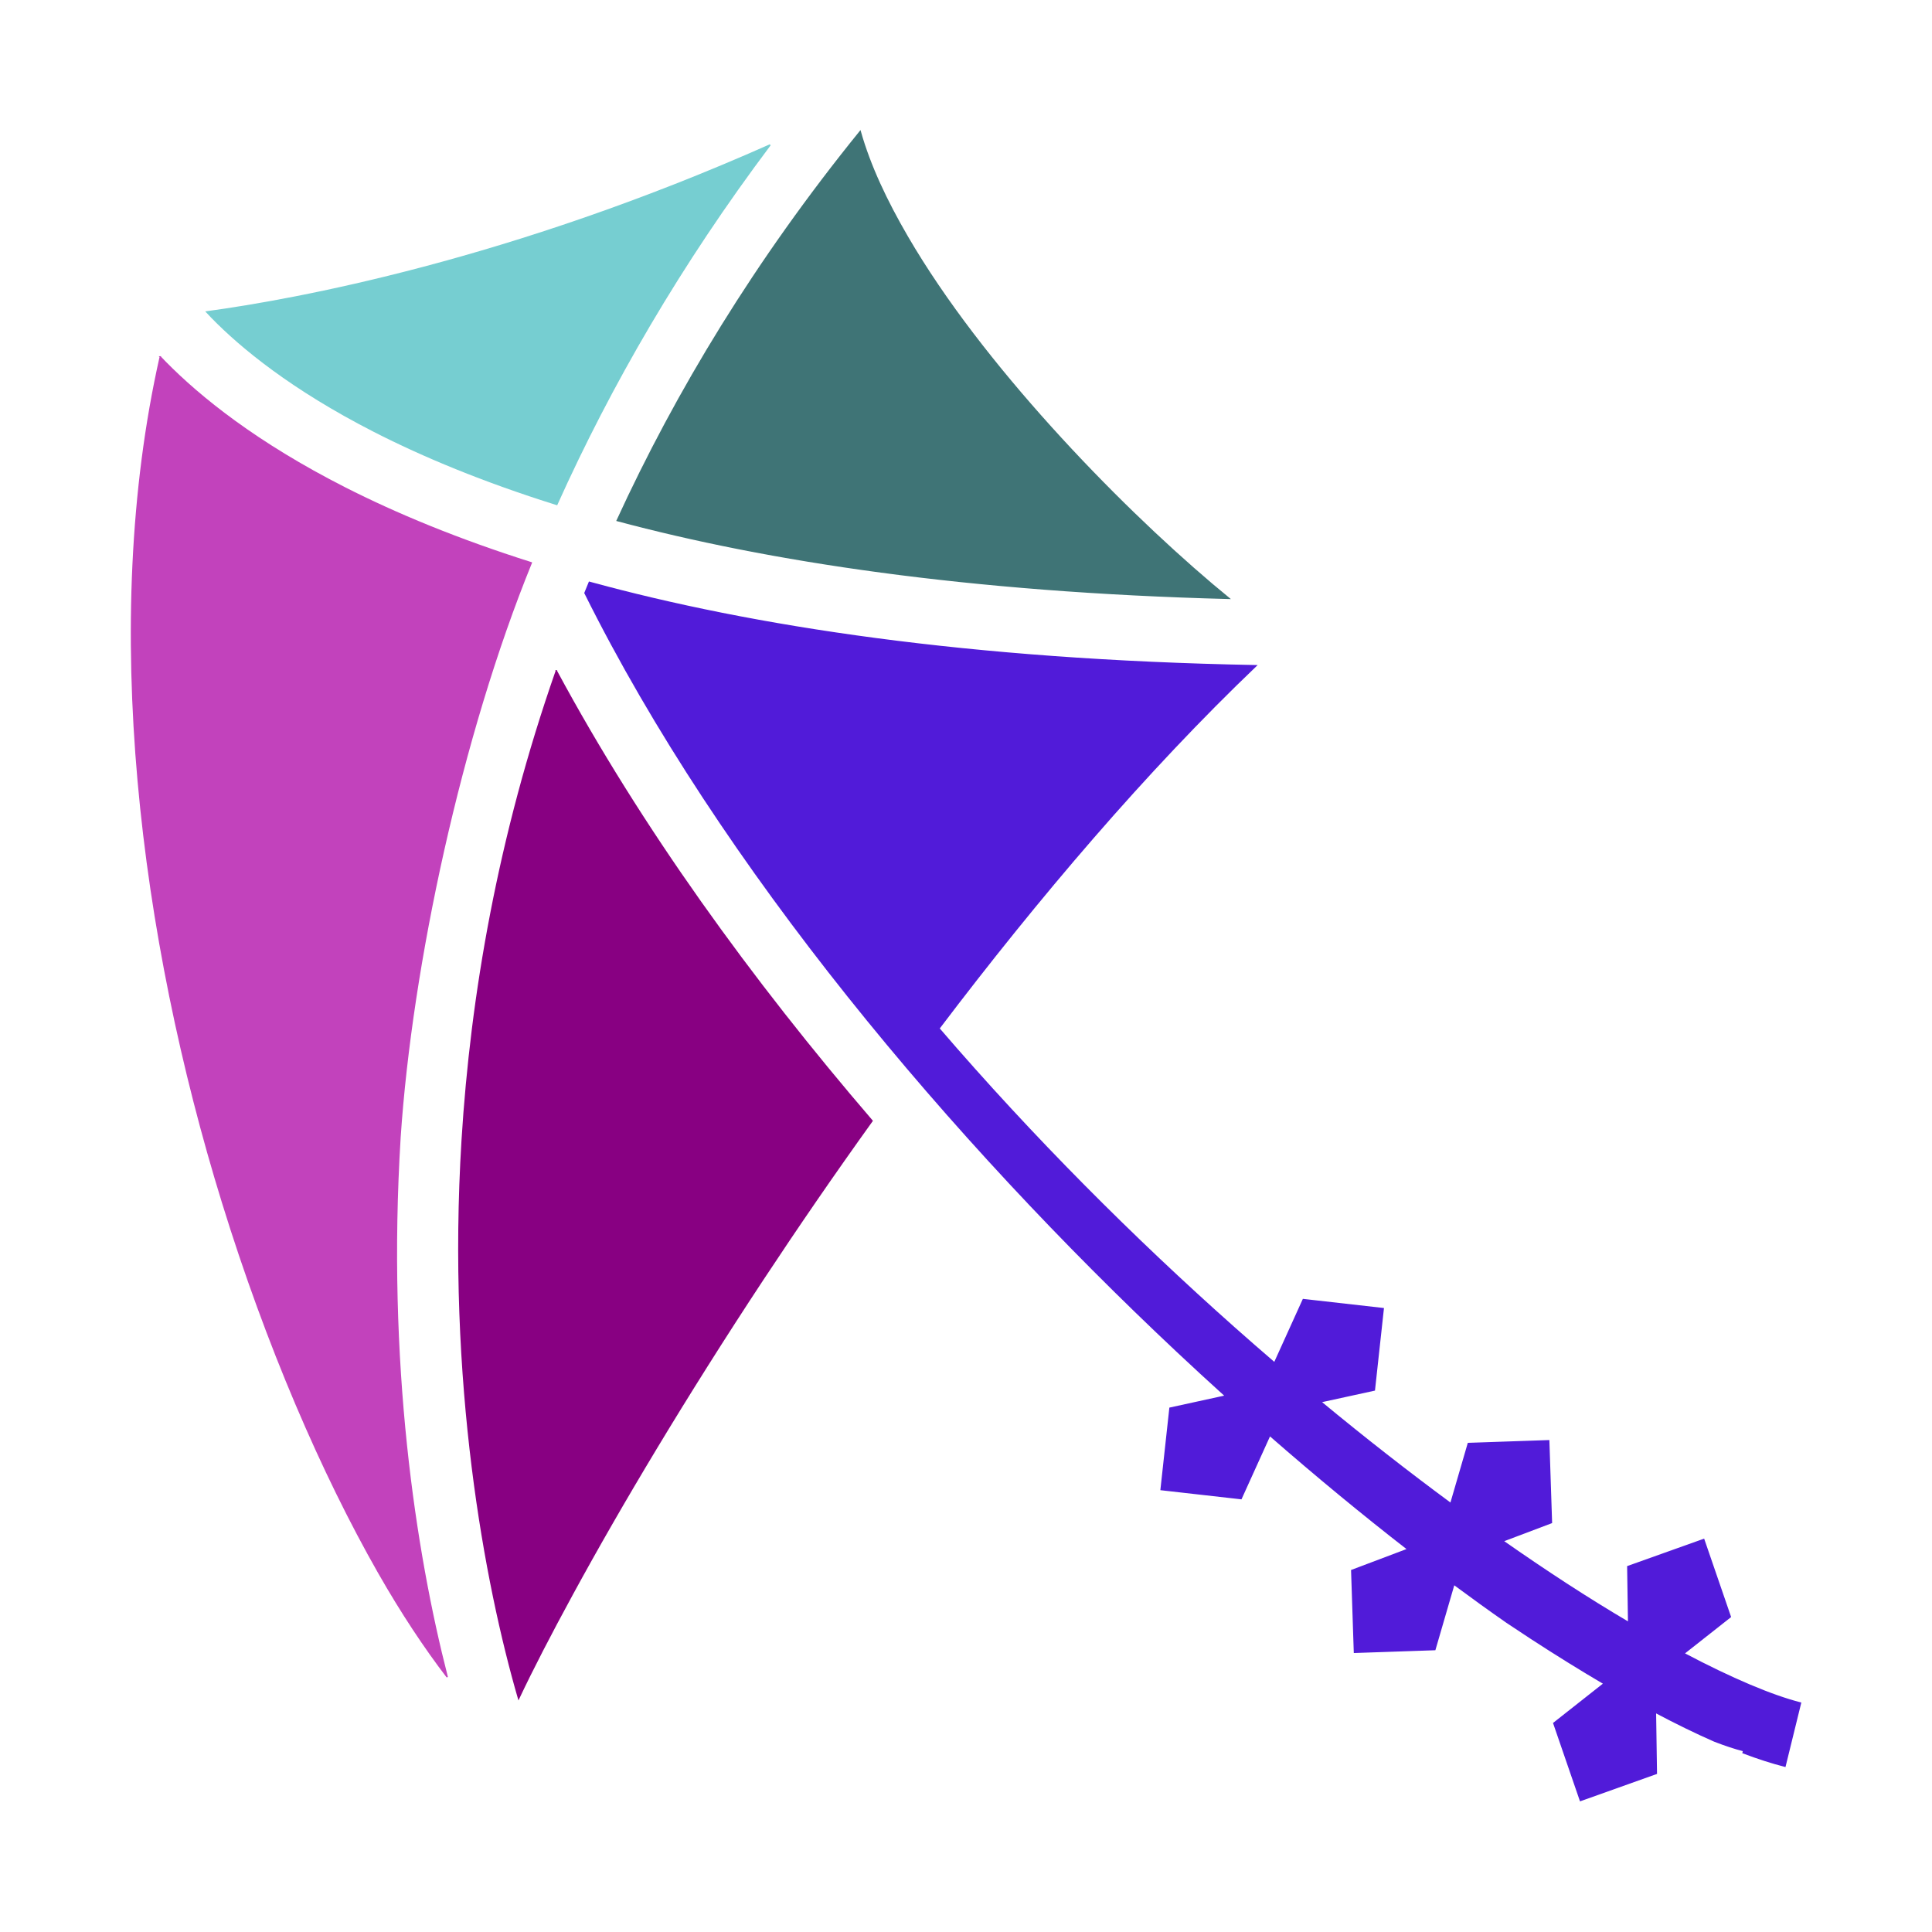
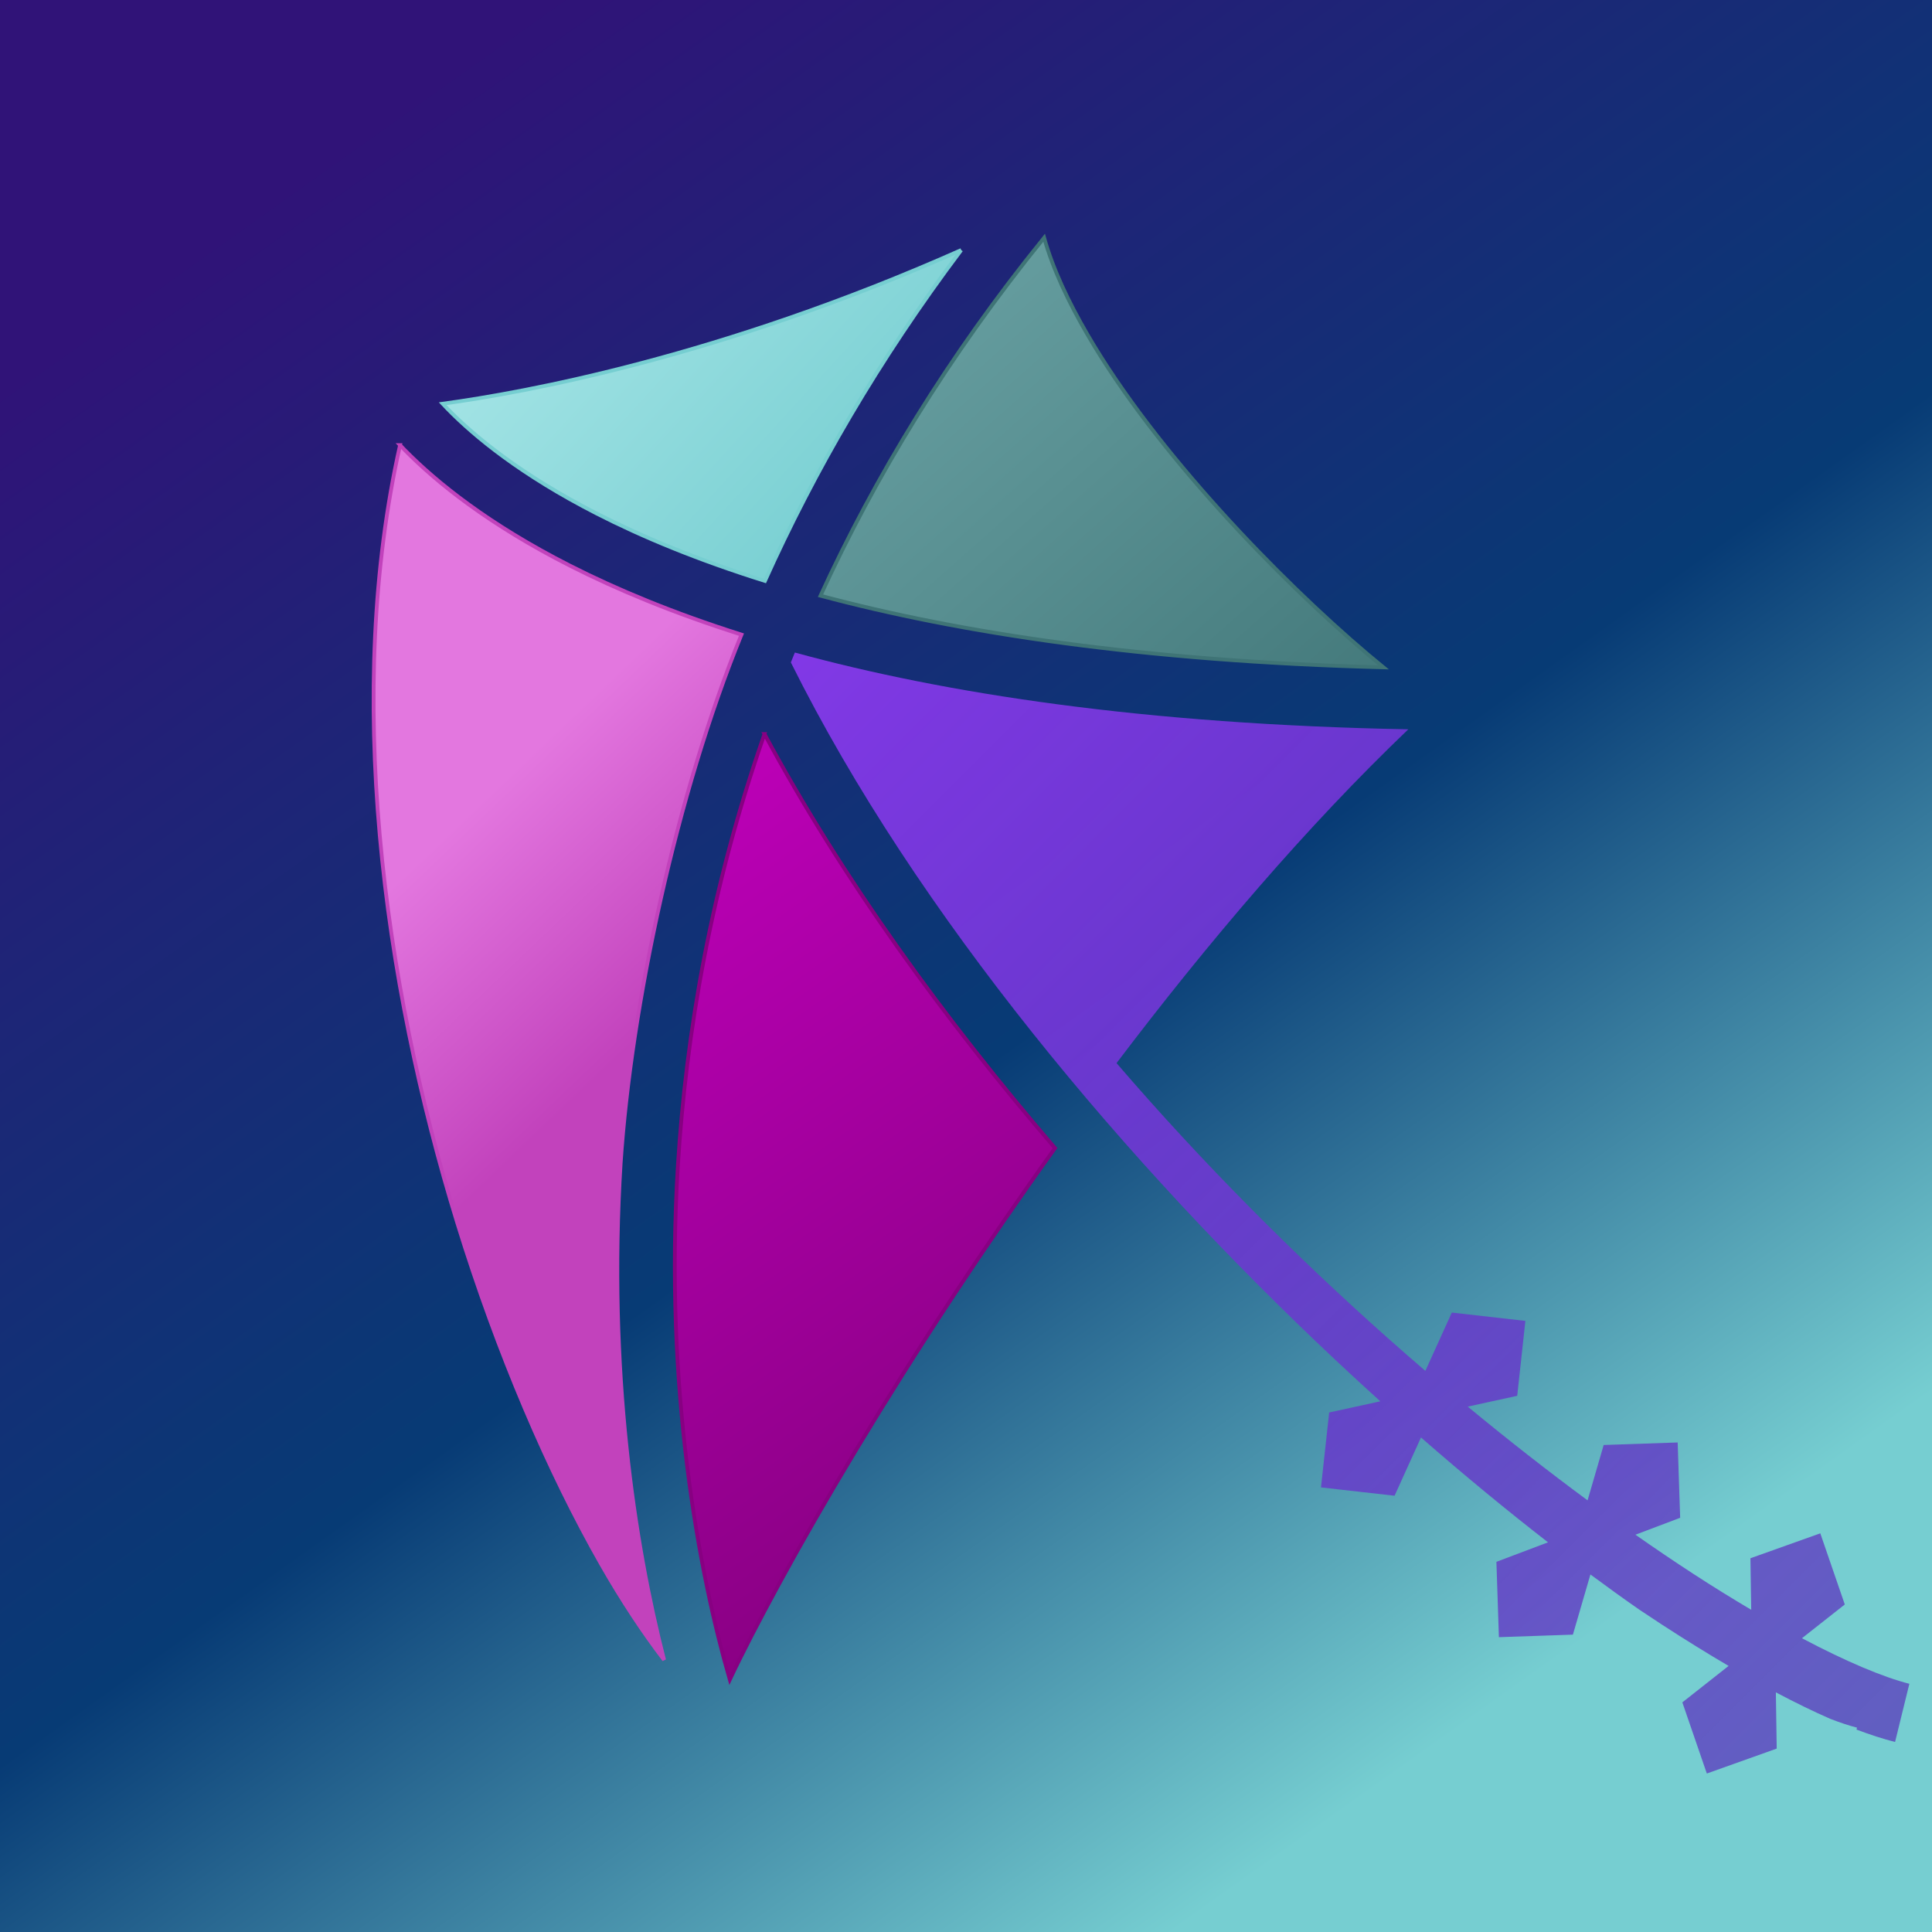
- <svg xmlns="http://www.w3.org/2000/svg" width="720px" height="720px" viewBox="0 0 720 720" version="1.1">
-   <g id="Easeness" stroke="none" stroke-width="1" fill="none" fill-rule="evenodd">
-     <g id="easeness-kite" transform="translate(360, 360) scale(-1, 1) translate(-360, -360) translate(49, 49)" fill-rule="nonzero" stroke-width="0.5">
-       <path d="M332.866,39.214 C318.916,63.19 299.67,87.703 279.348,110.221 C259.026,132.739 237.647,153.196 219.351,168.716 C217.185,170.553 215.072,172.307 213,174 C310.689,171.479 384.918,159.975 441,144.981 C418.936,96.924 389.415,48.107 350.426,0 C346.81,12.833 340.588,25.94 332.866,39.214 Z" id="Path" stroke="#3F7476" fill="#3F7476" />
-       <path d="M384.003,5.003 C417.463,49.516 443.497,94.556 463.492,139 C490.944,130.404 513.394,121.027 531.592,111.722 C562.271,96.034 581.017,80.584 591.986,69.366 C592.726,68.609 593.335,67.939 594,67.232 C561.025,62.741 481.392,48.281 384,5 L384.003,5.003 Z" id="Path" stroke="#76CED1" fill="#76CED1" />
-       <path d="M611.277,84 C610.652,84.659 610.022,85.323 609.357,85.995 C596.457,99.101 575.421,116.083 542.455,132.829 C523.496,142.459 500.577,152.012 473,160.74 C499.226,225.042 517.623,310.708 521.929,374.799 C527.128,458.831 516.347,529.297 504.329,576 C512.653,565.135 521.347,552.059 529.873,537.109 C550.887,500.251 571.624,452.361 588.047,399.153 C618.486,300.523 633.734,183.676 611.275,84 L611.277,84 Z" id="Path" stroke="#C242BC" fill="#C242BC" />
-       <path d="M451.374,168 C390.575,184.654 309.835,197.099 202.921,199.092 C244.013,238.354 284.278,285.667 321.093,334.282 C286.23,374.861 248.507,412.534 211.156,445.712 C206.099,450.205 201.05,454.607 196.017,458.931 L185.309,435.315 L155.508,438.686 L158.818,469.03 L178.851,473.402 C162.296,487.092 146.025,499.784 130.325,511.359 L123.802,488.949 L93.835,487.921 L92.825,518.437 L110.943,525.285 C102.903,530.912 95.051,536.223 87.455,541.161 C79.364,546.424 71.552,551.252 64.051,555.68 L64.367,534.819 L36.068,524.722 L26.152,553.536 L43.494,567.208 C25.633,576.645 10.628,582.959 0,585.664 L5.787,609.224 C10.643,607.988 15.866,606.296 21.399,604.207 L21.205,603.422 C24.406,602.607 28.053,601.398 32.059,599.85 C38.971,596.824 46.332,593.225 54.067,589.13 L53.725,611.907 L82.024,622 L91.942,593.188 L73.213,578.424 C81.856,573.348 90.887,567.75 100.291,561.638 C103.303,559.678 106.361,557.649 109.438,555.587 C115.852,551.121 122.445,546.368 129.175,541.383 L136.267,565.752 L166.238,566.78 L167.247,536.264 L146.34,528.367 C162.919,515.503 180.194,501.274 197.795,485.898 L208.49,509.496 L238.295,506.125 L234.982,475.781 L214.263,471.258 C220.196,465.893 226.15,460.42 232.118,454.818 C316.098,375.983 402.043,274.436 453,171.993 C452.459,170.662 451.927,169.335 451.374,168 L451.374,168 Z" id="Path" stroke="#511BD9" fill="#511BD9" />
-       <path d="M463.676,201 C432.247,259.391 390.983,316.355 346,368.707 C360.335,388.67 374.007,408.578 386.797,427.963 C415.505,471.49 439.832,512.273 457.681,545.065 C465.883,560.133 472.529,572.974 477.732,584 C490.134,541.23 504.326,465.99 498.753,375.819 C495.424,321.959 485.21,262.61 463.674,201 L463.676,201 Z" id="Path" stroke="#880082" fill="#880082" />
+ <svg xmlns="http://www.w3.org/2000/svg" width="512px" height="512px" viewBox="0 0 512 512" version="1.1">
+   <defs>
+     <linearGradient x1="77.101%" y1="87.903%" x2="19.363%" y2="6.717%" id="linearGradient-1">
+       <stop stop-color="#76CED1" offset="0%" />
+       <stop stop-color="#073B75" offset="42.059%" />
+       <stop stop-color="#301378" offset="100%" />
+     </linearGradient>
+     <linearGradient x1="139.766%" y1="10.934%" x2="5.60187265e-14%" y2="131.146%" id="linearGradient-2">
+       <stop stop-color="#73ACAE" offset="0%" />
+       <stop stop-color="#3F7476" offset="100%" />
+     </linearGradient>
+     <linearGradient x1="116.352%" y1="22.235%" x2="14.809%" y2="81.971%" id="linearGradient-3">
+       <stop stop-color="#AEE9EA" offset="0%" />
+       <stop stop-color="#76CED1" offset="100%" />
+     </linearGradient>
+     <linearGradient x1="56.294%" y1="24.905%" x2="47.658%" y2="54.619%" id="linearGradient-4">
+       <stop stop-color="#E377DF" offset="0%" />
+       <stop stop-color="#C242BC" offset="100%" />
+     </linearGradient>
+     <linearGradient x1="113.91%" y1="-5.89%" x2="7.737%" y2="100%" id="linearGradient-5">
+       <stop stop-color="#893AEE" offset="0%" />
+       <stop stop-color="#5931BB" stop-opacity="0.712" offset="100%" />
+     </linearGradient>
+     <linearGradient x1="73.266%" y1="-3.599%" x2="45.521%" y2="94.147%" id="linearGradient-6">
+       <stop stop-color="#BD00B8" offset="0%" />
+       <stop stop-color="#880082" offset="100%" />
+     </linearGradient>
+   </defs>
+   <g id="Icon-Template-512pt" stroke="none" stroke-width="1" fill="none" fill-rule="evenodd">
+     <g id="Template">
+       <rect id="BG" fill="url(#linearGradient-1)" x="0" y="0" width="512" height="512" />
+       <g id="Easeness-fav" transform="translate(99, 63)" fill-rule="nonzero">
+         <g id="easeness-kite" transform="translate(203.5, 203.5) scale(-1, 1) translate(-203.5, -203.5) ">
+           <path d="M217.808,25.659 C208.679,41.348 196.086,57.388 182.789,72.122 C169.491,86.857 155.502,100.242 143.53,110.398 C142.113,111.6 140.73,112.747 139.375,113.855 C203.296,112.206 251.867,104.678 288.564,94.867 C274.127,63.421 254.81,31.479 229.298,0 C226.932,8.397 222.861,16.974 217.808,25.659 Z" id="Path" stroke="#3F7476" fill="url(#linearGradient-2)" />
+           <path d="M251.269,3.273 C273.163,32.4 290.198,61.872 303.282,90.953 C321.245,85.329 335.935,79.193 347.842,73.104 C367.917,62.839 380.183,52.729 387.36,45.389 C387.845,44.894 388.243,44.455 388.678,43.993 C367.102,41.054 314.994,31.592 251.267,3.272 L251.269,3.273 Z" id="Path" stroke="#76CED1" fill="url(#linearGradient-3)" />
+           <path d="M399.983,54.965 C399.574,55.396 399.162,55.83 398.727,56.27 C390.286,64.846 376.521,75.958 354.95,86.915 C342.545,93.217 327.548,99.467 309.503,105.179 C326.664,147.254 338.702,203.309 341.52,245.246 C344.922,300.232 337.867,346.341 330.003,376.9 C335.45,369.791 341.139,361.235 346.717,351.453 C360.468,327.334 374.037,295.999 384.783,261.182 C404.701,196.644 414.678,120.187 399.982,54.965 L399.983,54.965 Z" id="Path" stroke="#C242BC" fill="url(#linearGradient-4)" />
+           <path d="M295.352,109.929 C255.569,120.827 202.738,128.97 132.78,130.274 C159.668,155.965 186.014,186.923 210.104,218.734 C187.292,245.287 162.608,269.938 138.168,291.647 C134.859,294.588 131.555,297.468 128.262,300.297 L121.255,284.844 L101.756,287.05 L103.921,306.905 L117.03,309.766 C106.197,318.724 95.55,327.029 85.277,334.603 L81.009,319.939 L61.4,319.267 L60.739,339.234 L72.595,343.715 C67.334,347.397 62.196,350.872 57.225,354.104 C51.931,357.547 46.819,360.707 41.911,363.604 L42.118,349.954 L23.601,343.347 L17.112,362.201 L28.46,371.147 C16.773,377.323 6.955,381.454 0,383.224 L3.787,398.64 C6.964,397.832 10.382,396.724 14.002,395.358 L13.875,394.844 C15.97,394.31 18.356,393.519 20.977,392.507 C25.5,390.526 30.317,388.171 35.378,385.492 L35.154,400.396 L53.672,407 L60.162,388.147 L47.906,378.486 C53.562,375.165 59.471,371.502 65.625,367.503 C67.596,366.22 69.596,364.893 71.61,363.543 C75.807,360.621 80.121,357.511 84.524,354.249 L89.165,370.195 L108.776,370.867 L109.437,350.9 L95.757,345.732 C106.605,337.315 117.908,328.004 129.426,317.943 L136.424,333.384 L155.926,331.178 L153.758,311.323 L140.201,308.363 C144.083,304.853 147.979,301.271 151.884,297.606 C206.836,246.021 263.073,179.575 296.416,112.542 C296.063,111.671 295.714,110.802 295.352,109.929 L295.352,109.929 Z" id="Path" fill="url(#linearGradient-5)" />
+           <path d="M303.402,131.523 C282.837,169.73 255.836,207.004 226.402,241.26 C235.782,254.323 244.728,267.349 253.097,280.034 C271.882,308.515 287.8,335.201 299.48,356.658 C304.846,366.518 309.195,374.921 312.599,382.135 C320.715,354.149 330.001,304.916 326.354,245.914 C324.176,210.671 317.493,171.837 303.401,131.523 L303.402,131.523 Z" id="Path" stroke="#880082" fill="url(#linearGradient-6)" />
+         </g>
+       </g>
    </g>
  </g>
</svg>
